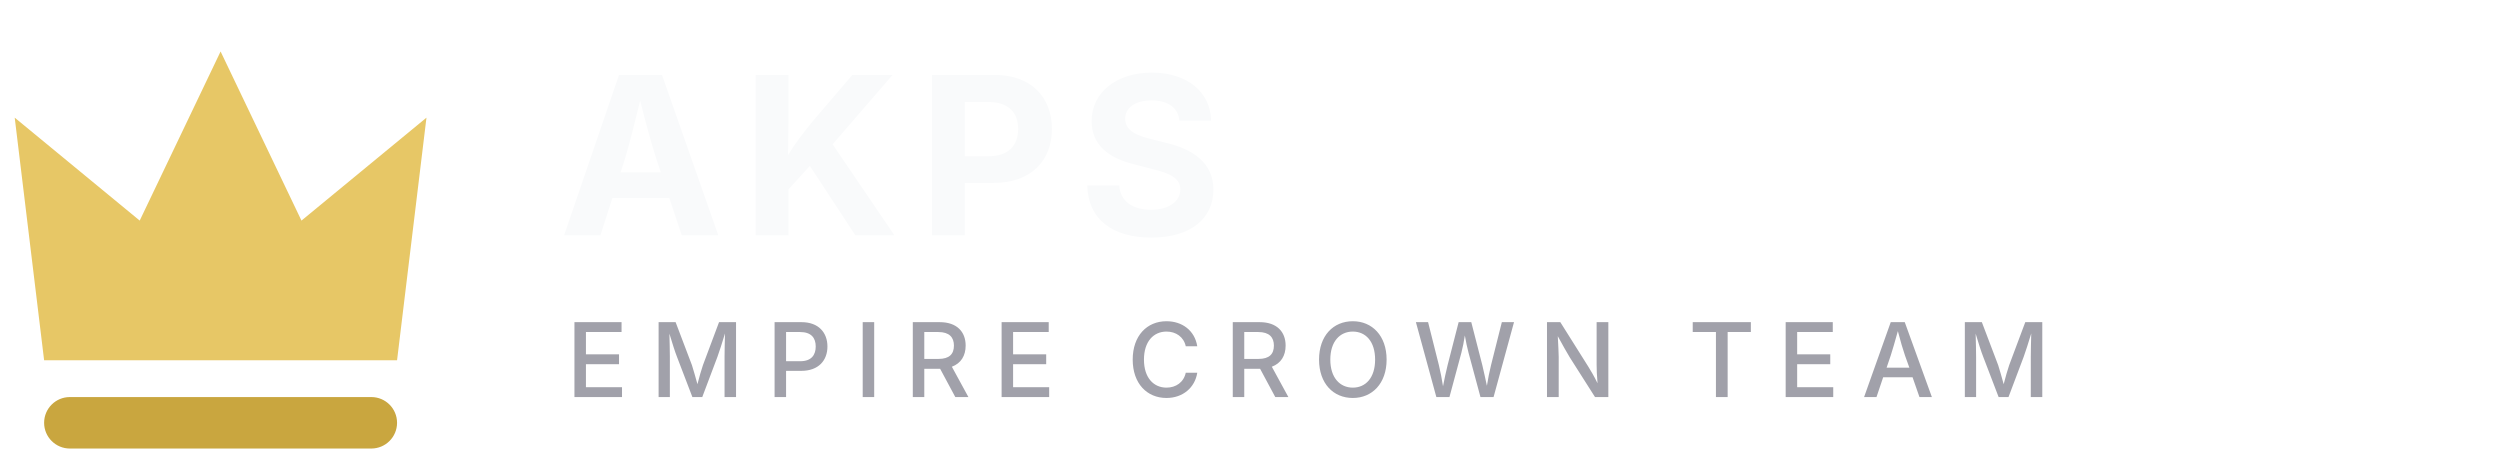
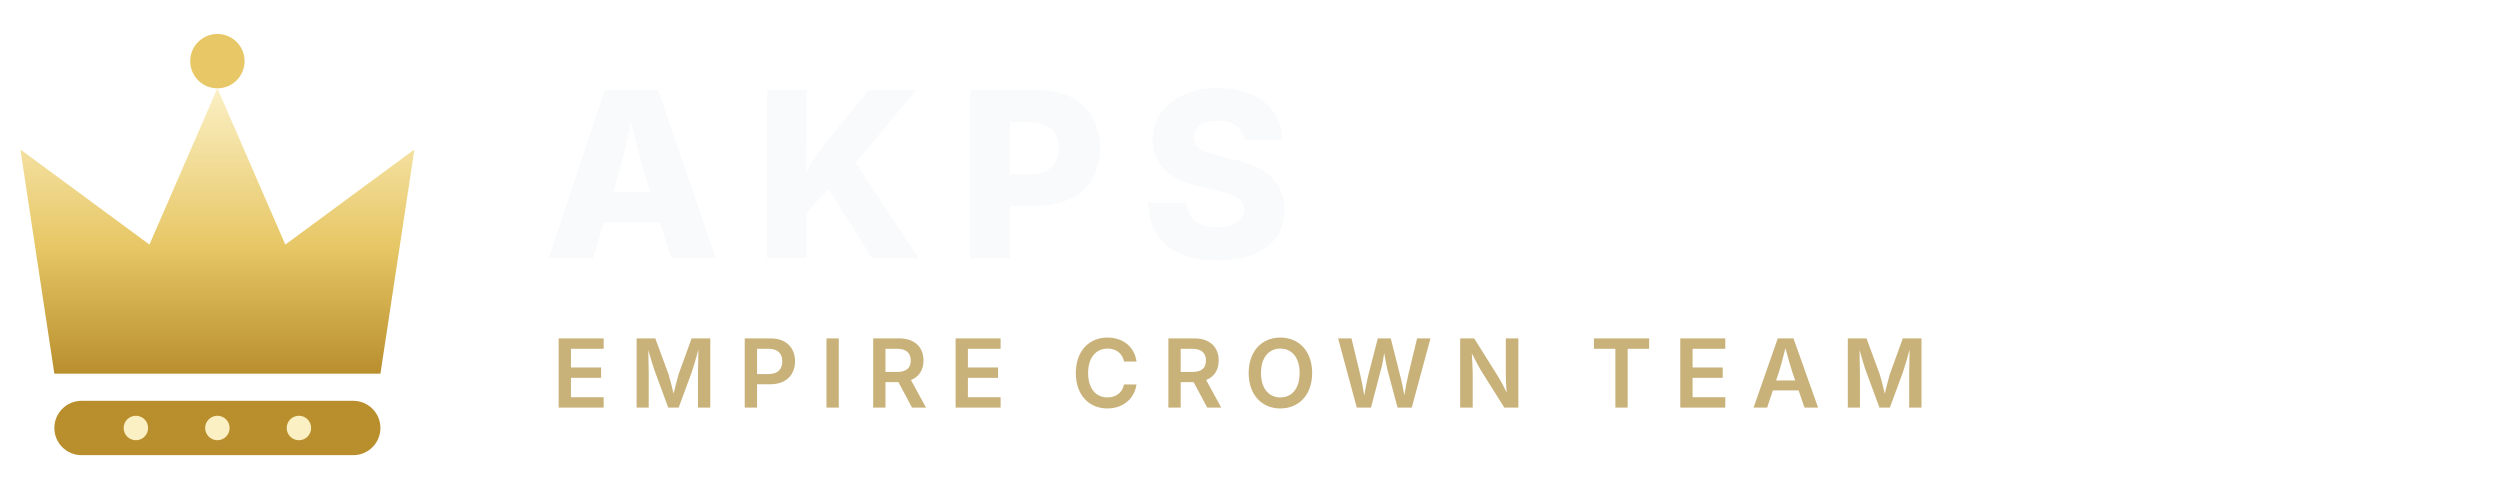
- <svg xmlns="http://www.w3.org/2000/svg" width="170" height="32" viewBox="0 0 170 32" fill="none">
-   <path d="M3 24.5L1 8L9.5 15L15 3.5L20.5 15L29 8L27 24.5H3Z" fill="#E7C766" />
-   <rect x="3" y="27" width="24" height="3.5" rx="1.75" fill="#C9A63F" />
-   <text x="38" y="16" font-family="Inter, ui-sans-serif, system-ui, -apple-system, sans-serif" font-size="15" font-weight="700" letter-spacing="1.2" fill="#F9FAFB">AKPS</text>
-   <text x="38.5" y="27" font-family="Inter, ui-sans-serif, system-ui, -apple-system, sans-serif" font-size="7" font-weight="500" letter-spacing="1.5" fill="#A1A1AA">EMPIRE CROWN TEAM</text>
+ <svg xmlns="http://www.w3.org/2000/svg" width="184" height="36" viewBox="0 0 184 36" fill="none">
+   <defs>
+     <linearGradient id="crownDark" x1="0" y1="0" x2="0" y2="1">
+       <stop offset="0%" stop-color="#FBF0C4" />
+       <stop offset="55%" stop-color="#E7C766" />
+       <stop offset="100%" stop-color="#B98F2E" />
+     </linearGradient>
+   </defs>
+   <path d="M4 27.5L1.5 11L11 18L16 6.5L21 18L30.5 11L28 27.5H4Z" fill="url(#crownDark)" />
+   <circle cx="16" cy="4.5" r="2" fill="#E7C766" />
+   <rect x="4" y="29.5" width="24" height="4" rx="2" fill="#B98F2E" />
+   <circle cx="10" cy="31.5" r="0.9" fill="#FBF0C4" />
+   <circle cx="16" cy="31.5" r="0.9" fill="#FBF0C4" />
+   <circle cx="22" cy="31.5" r="0.9" fill="#FBF0C4" />
+   <text x="40" y="19" font-family="Inter, ui-sans-serif, system-ui, -apple-system, sans-serif" font-size="17" font-weight="800" letter-spacing="2.4" fill="#F9FAFB">AKPS</text>
+   <text x="40.6" y="30" font-family="Inter, ui-sans-serif, system-ui, -apple-system, sans-serif" font-size="7" font-weight="600" letter-spacing="1.5" fill="#C9B27A">EMPIRE CROWN TEAM</text>
</svg>
